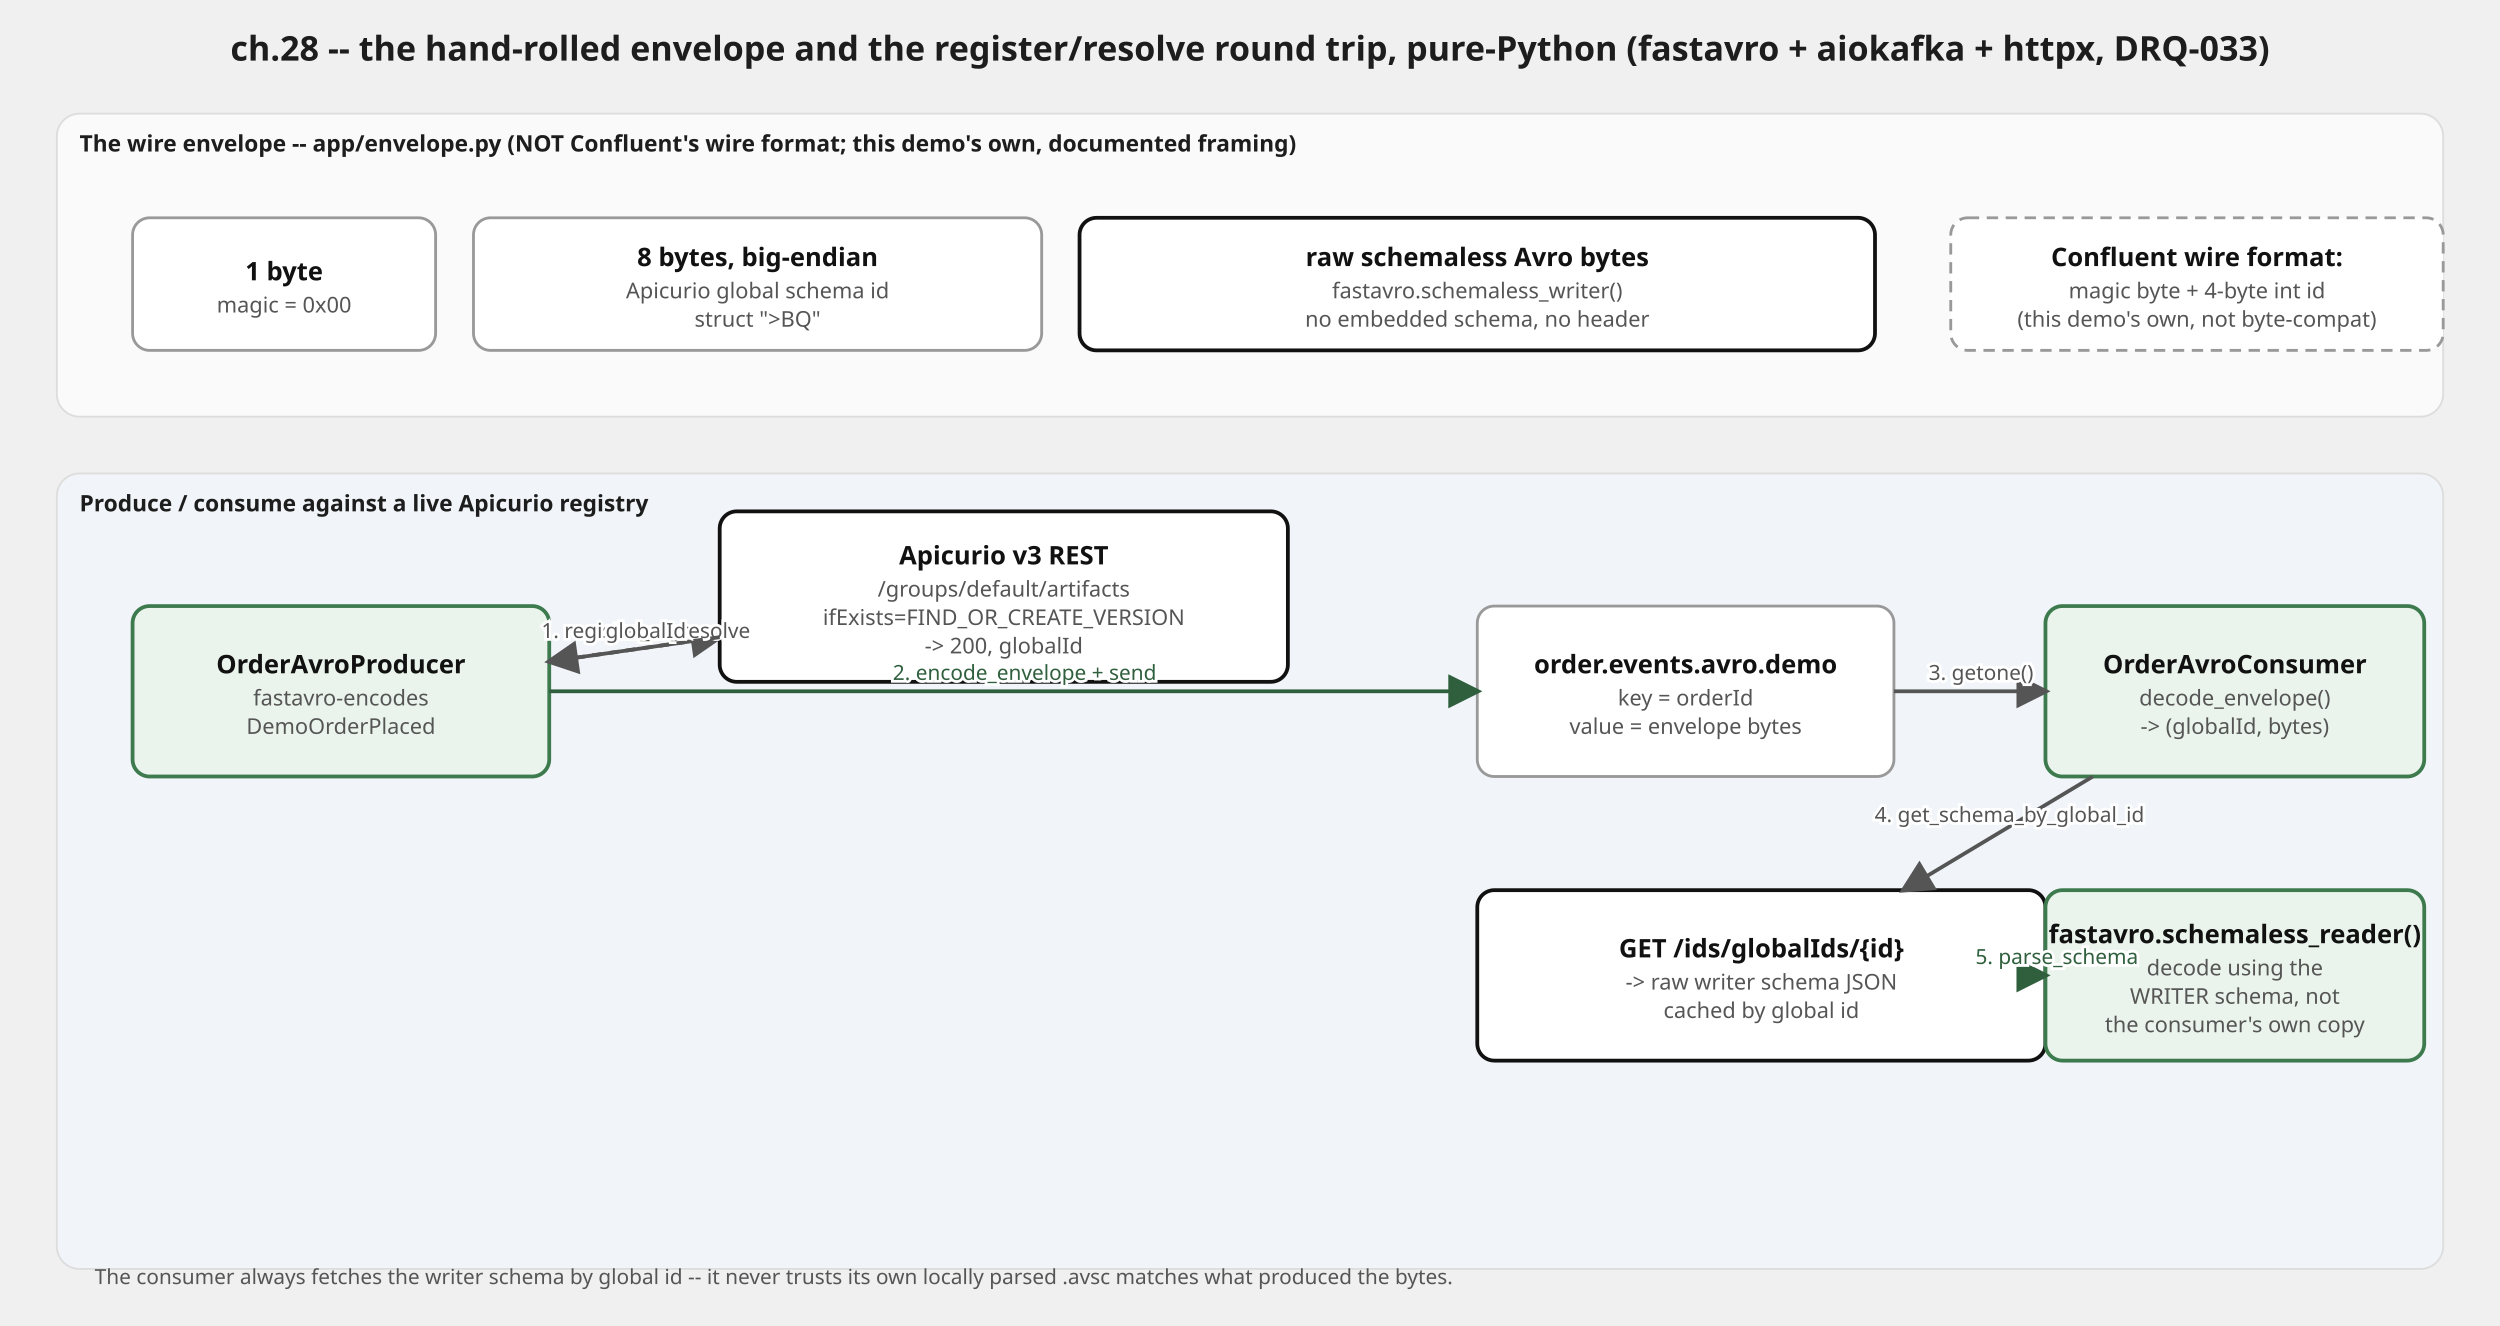
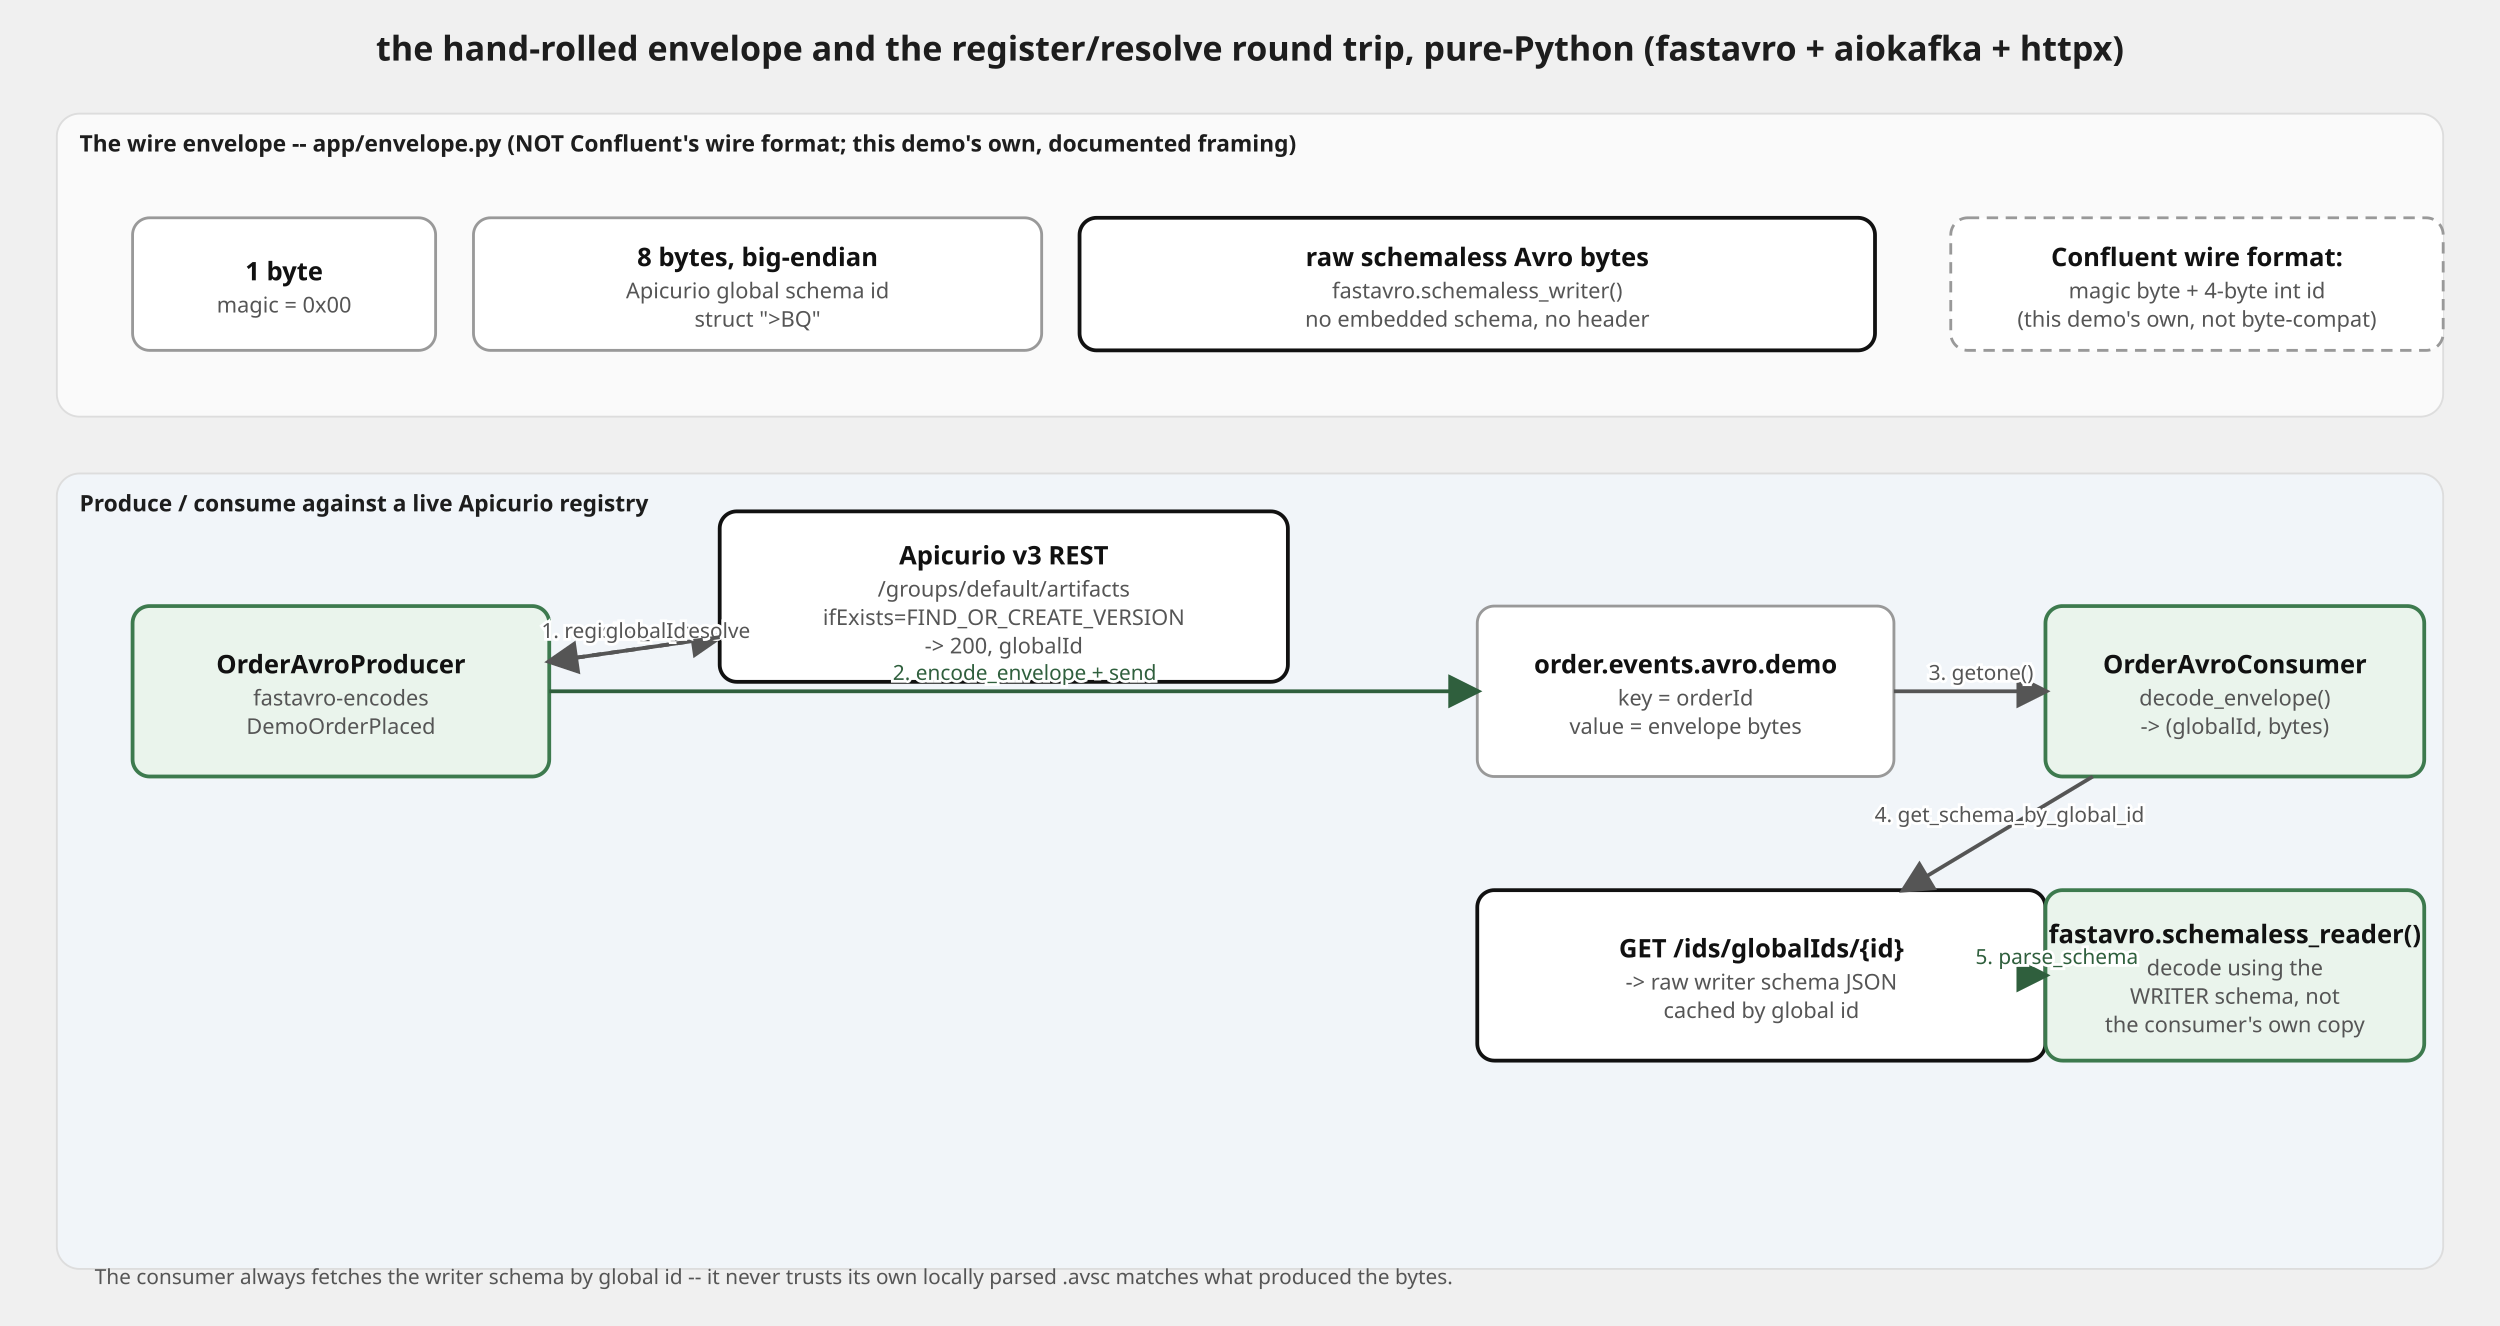
<svg xmlns="http://www.w3.org/2000/svg" viewBox="0 0 1320 700" font-family="'Red Hat Text', system-ui, sans-serif" role="img">
  <defs>
    <marker id="a" viewBox="0 0 10 10" refX="8.5" refY="5" markerWidth="9" markerHeight="9" orient="auto-start-reverse">
      <path d="M0,0 L10,5 L0,10 z" fill="#555" />
    </marker>
    <marker id="am" viewBox="0 0 10 10" refX="8.5" refY="5" markerWidth="9" markerHeight="9" orient="auto-start-reverse">
      <path d="M0,0 L10,5 L0,10 z" fill="#2f5f3d" />
    </marker>
  </defs>
  <rect x="30" y="60" width="1260" height="160" rx="12" fill="#fafafa" stroke="#ddd" />
  <text x="42" y="80" font-size="12" font-weight="700" fill="#1d1d1d">The wire envelope -- app/envelope.py (NOT Confluent's wire format; this demo's own, documented framing)</text>
  <rect x="30" y="250" width="1260" height="420" rx="12" fill="#f1f5f9" stroke="#ddd" />
  <text x="42" y="270" font-size="12" font-weight="700" fill="#1d1d1d">Produce / consume against a live Apicurio registry</text>
  <rect x="70" y="115" width="160" height="70" rx="9" fill="#ffffff" stroke="#999999" stroke-width="1.5" />
  <text x="150.0" y="148.0" font-size="13.5" font-weight="700" fill="#111111" text-anchor="middle">1 byte</text>
  <text x="150.0" y="165.0" font-size="11.5" fill="#555555" text-anchor="middle">magic = 0x00</text>
  <rect x="250" y="115" width="300" height="70" rx="9" fill="#ffffff" stroke="#999999" stroke-width="1.5" />
  <text x="400.0" y="140.5" font-size="13.5" font-weight="700" fill="#111111" text-anchor="middle">8 bytes, big-endian</text>
  <text x="400.0" y="157.5" font-size="11.5" fill="#555555" text-anchor="middle">Apicurio global schema id</text>
  <text x="400.0" y="172.5" font-size="11.5" fill="#555555" text-anchor="middle">struct "&gt;BQ"</text>
  <rect x="570" y="115" width="420" height="70" rx="9" fill="#ffffff" stroke="#111111" stroke-width="2" />
  <text x="780.0" y="140.5" font-size="13.5" font-weight="700" fill="#111111" text-anchor="middle">raw schemaless Avro bytes</text>
  <text x="780.0" y="157.5" font-size="11.5" fill="#555555" text-anchor="middle">fastavro.schemaless_writer()</text>
  <text x="780.0" y="172.5" font-size="11.5" fill="#555555" text-anchor="middle">no embedded schema, no header</text>
  <rect x="1030" y="115" width="260" height="70" rx="9" fill="#ffffff" stroke="#999999" stroke-width="1.5" stroke-dasharray="6 4" />
  <text x="1160.0" y="140.5" font-size="13.5" font-weight="700" fill="#111111" text-anchor="middle">Confluent wire format:</text>
  <text x="1160.0" y="157.5" font-size="11.5" fill="#555555" text-anchor="middle">magic byte + 4-byte int id</text>
  <text x="1160.0" y="172.5" font-size="11.5" fill="#555555" text-anchor="middle">(this demo's own, not byte-compat)</text>
  <rect x="70" y="320" width="220" height="90" rx="9" fill="#eaf4ec" stroke="#3d7a4e" stroke-width="2" />
  <text x="180.0" y="355.5" font-size="13.5" font-weight="700" fill="#111111" text-anchor="middle">OrderAvroProducer</text>
  <text x="180.0" y="372.5" font-size="11.5" fill="#555555" text-anchor="middle">fastavro-encodes</text>
  <text x="180.0" y="387.5" font-size="11.5" fill="#555555" text-anchor="middle">DemoOrderPlaced</text>
  <rect x="380" y="270" width="300" height="90" rx="9" fill="#ffffff" stroke="#111111" stroke-width="2" />
  <text x="530.0" y="298.0" font-size="13.5" font-weight="700" fill="#111111" text-anchor="middle">Apicurio v3 REST</text>
  <text x="530.0" y="315.0" font-size="11.5" fill="#555555" text-anchor="middle">/groups/default/artifacts</text>
  <text x="530.0" y="330.0" font-size="11.5" fill="#555555" text-anchor="middle">ifExists=FIND_OR_CREATE_VERSION</text>
  <text x="530.0" y="345.0" font-size="11.5" fill="#555555" text-anchor="middle">-&gt; 200, globalId</text>
  <rect x="780" y="320" width="220" height="90" rx="9" fill="#ffffff" stroke="#999999" stroke-width="1.5" />
  <text x="890.0" y="355.5" font-size="13.5" font-weight="700" fill="#111111" text-anchor="middle">order.events.avro.demo</text>
  <text x="890.0" y="372.5" font-size="11.5" fill="#555555" text-anchor="middle">key = orderId</text>
  <text x="890.0" y="387.5" font-size="11.5" fill="#555555" text-anchor="middle">value = envelope bytes</text>
  <rect x="1080" y="320" width="200" height="90" rx="9" fill="#eaf4ec" stroke="#3d7a4e" stroke-width="2" />
  <text x="1180.0" y="355.5" font-size="13.5" font-weight="700" fill="#111111" text-anchor="middle">OrderAvroConsumer</text>
  <text x="1180.0" y="372.5" font-size="11.5" fill="#555555" text-anchor="middle">decode_envelope()</text>
  <text x="1180.0" y="387.5" font-size="11.5" fill="#555555" text-anchor="middle">-&gt; (globalId, bytes)</text>
  <rect x="780" y="470" width="300" height="90" rx="9" fill="#ffffff" stroke="#111111" stroke-width="2" />
  <text x="930.0" y="505.5" font-size="13.5" font-weight="700" fill="#111111" text-anchor="middle">GET /ids/globalIds/{id}</text>
  <text x="930.0" y="522.5" font-size="11.5" fill="#555555" text-anchor="middle">-&gt; raw writer schema JSON</text>
  <text x="930.0" y="537.5" font-size="11.5" fill="#555555" text-anchor="middle">cached by global id</text>
  <rect x="1080" y="470" width="200" height="90" rx="9" fill="#eaf4ec" stroke="#3d7a4e" stroke-width="2" />
  <text x="1180.0" y="498.0" font-size="13.5" font-weight="700" fill="#111111" text-anchor="middle">fastavro.schemaless_reader()</text>
  <text x="1180.0" y="515.0" font-size="11.5" fill="#555555" text-anchor="middle">decode using the</text>
  <text x="1180.0" y="530.0" font-size="11.5" fill="#555555" text-anchor="middle">WRITER schema, not</text>
  <text x="1180.0" y="545.0" font-size="11.5" fill="#555555" text-anchor="middle">the consumer's own copy</text>
  <path d="M290.0,349.286 L380.0,336.429" fill="none" stroke="#555" stroke-width="2" marker-end="url(#a)" />
  <text x="341.0" y="336.857" font-size="11" fill="#ffffff" stroke="#ffffff" stroke-width="3" paint-order="stroke" text-anchor="middle">1. register_or_resolve</text>
  <text x="341.0" y="336.857" font-size="11" fill="#555" text-anchor="middle">1. register_or_resolve</text>
  <path d="M380.0,336.429 L290.0,349.286" fill="none" stroke="#555" stroke-width="2" stroke-dasharray="5 4" marker-end="url(#a)" />
  <text x="341.0" y="336.857" font-size="11" fill="#ffffff" stroke="#ffffff" stroke-width="3" paint-order="stroke" text-anchor="middle">globalId</text>
  <text x="341.0" y="336.857" font-size="11" fill="#555" text-anchor="middle">globalId</text>
  <path d="M290.0,365.0 L780.0,365.0" fill="none" stroke="#2f5f3d" stroke-width="2" marker-end="url(#am)" />
  <text x="541.0" y="359.0" font-size="11" fill="#ffffff" stroke="#ffffff" stroke-width="3" paint-order="stroke" text-anchor="middle">2. encode_envelope + send</text>
  <text x="541.0" y="359.0" font-size="11" fill="#2f5f3d" text-anchor="middle">2. encode_envelope + send</text>
  <path d="M1000.0,365.0 L1080.0,365.0" fill="none" stroke="#555" stroke-width="2" marker-end="url(#a)" />
  <text x="1046.0" y="359.0" font-size="11" fill="#ffffff" stroke="#ffffff" stroke-width="3" paint-order="stroke" text-anchor="middle">3. getone()</text>
  <text x="1046.0" y="359.0" font-size="11" fill="#555" text-anchor="middle">3. getone()</text>
  <path d="M1105.0,410.0 L1005.0,470.0" fill="none" stroke="#555" stroke-width="2" marker-end="url(#a)" />
  <text x="1061.0" y="434.0" font-size="11" fill="#ffffff" stroke="#ffffff" stroke-width="3" paint-order="stroke" text-anchor="middle">4. get_schema_by_global_id</text>
  <text x="1061.0" y="434.0" font-size="11" fill="#555" text-anchor="middle">4. get_schema_by_global_id</text>
  <path d="M1080.0,515.0 L1080.0,515.0" fill="none" stroke="#2f5f3d" stroke-width="2" marker-end="url(#am)" />
  <text x="1086.0" y="509.0" font-size="11" fill="#ffffff" stroke="#ffffff" stroke-width="3" paint-order="stroke" text-anchor="middle">5. parse_schema</text>
  <text x="1086.0" y="509.0" font-size="11" fill="#2f5f3d" text-anchor="middle">5. parse_schema</text>
-   <text x="660.0" y="32" font-size="18" fill="#1d1d1d" text-anchor="middle" font-weight="700">ch.28 -- the hand-rolled envelope and the register/resolve round trip, pure-Python (fastavro + aiokafka + httpx, DRQ-033)</text>
+   <text x="660.0" y="32" font-size="18" fill="#1d1d1d" text-anchor="middle" font-weight="700">the hand-rolled envelope and the register/resolve round trip, pure-Python (fastavro + aiokafka + httpx)</text>
  <text x="50" y="678" font-size="11" fill="#555555" text-anchor="start">The consumer always fetches the writer schema by global id -- it never trusts its own locally parsed .avsc matches what produced the bytes.</text>
</svg>
